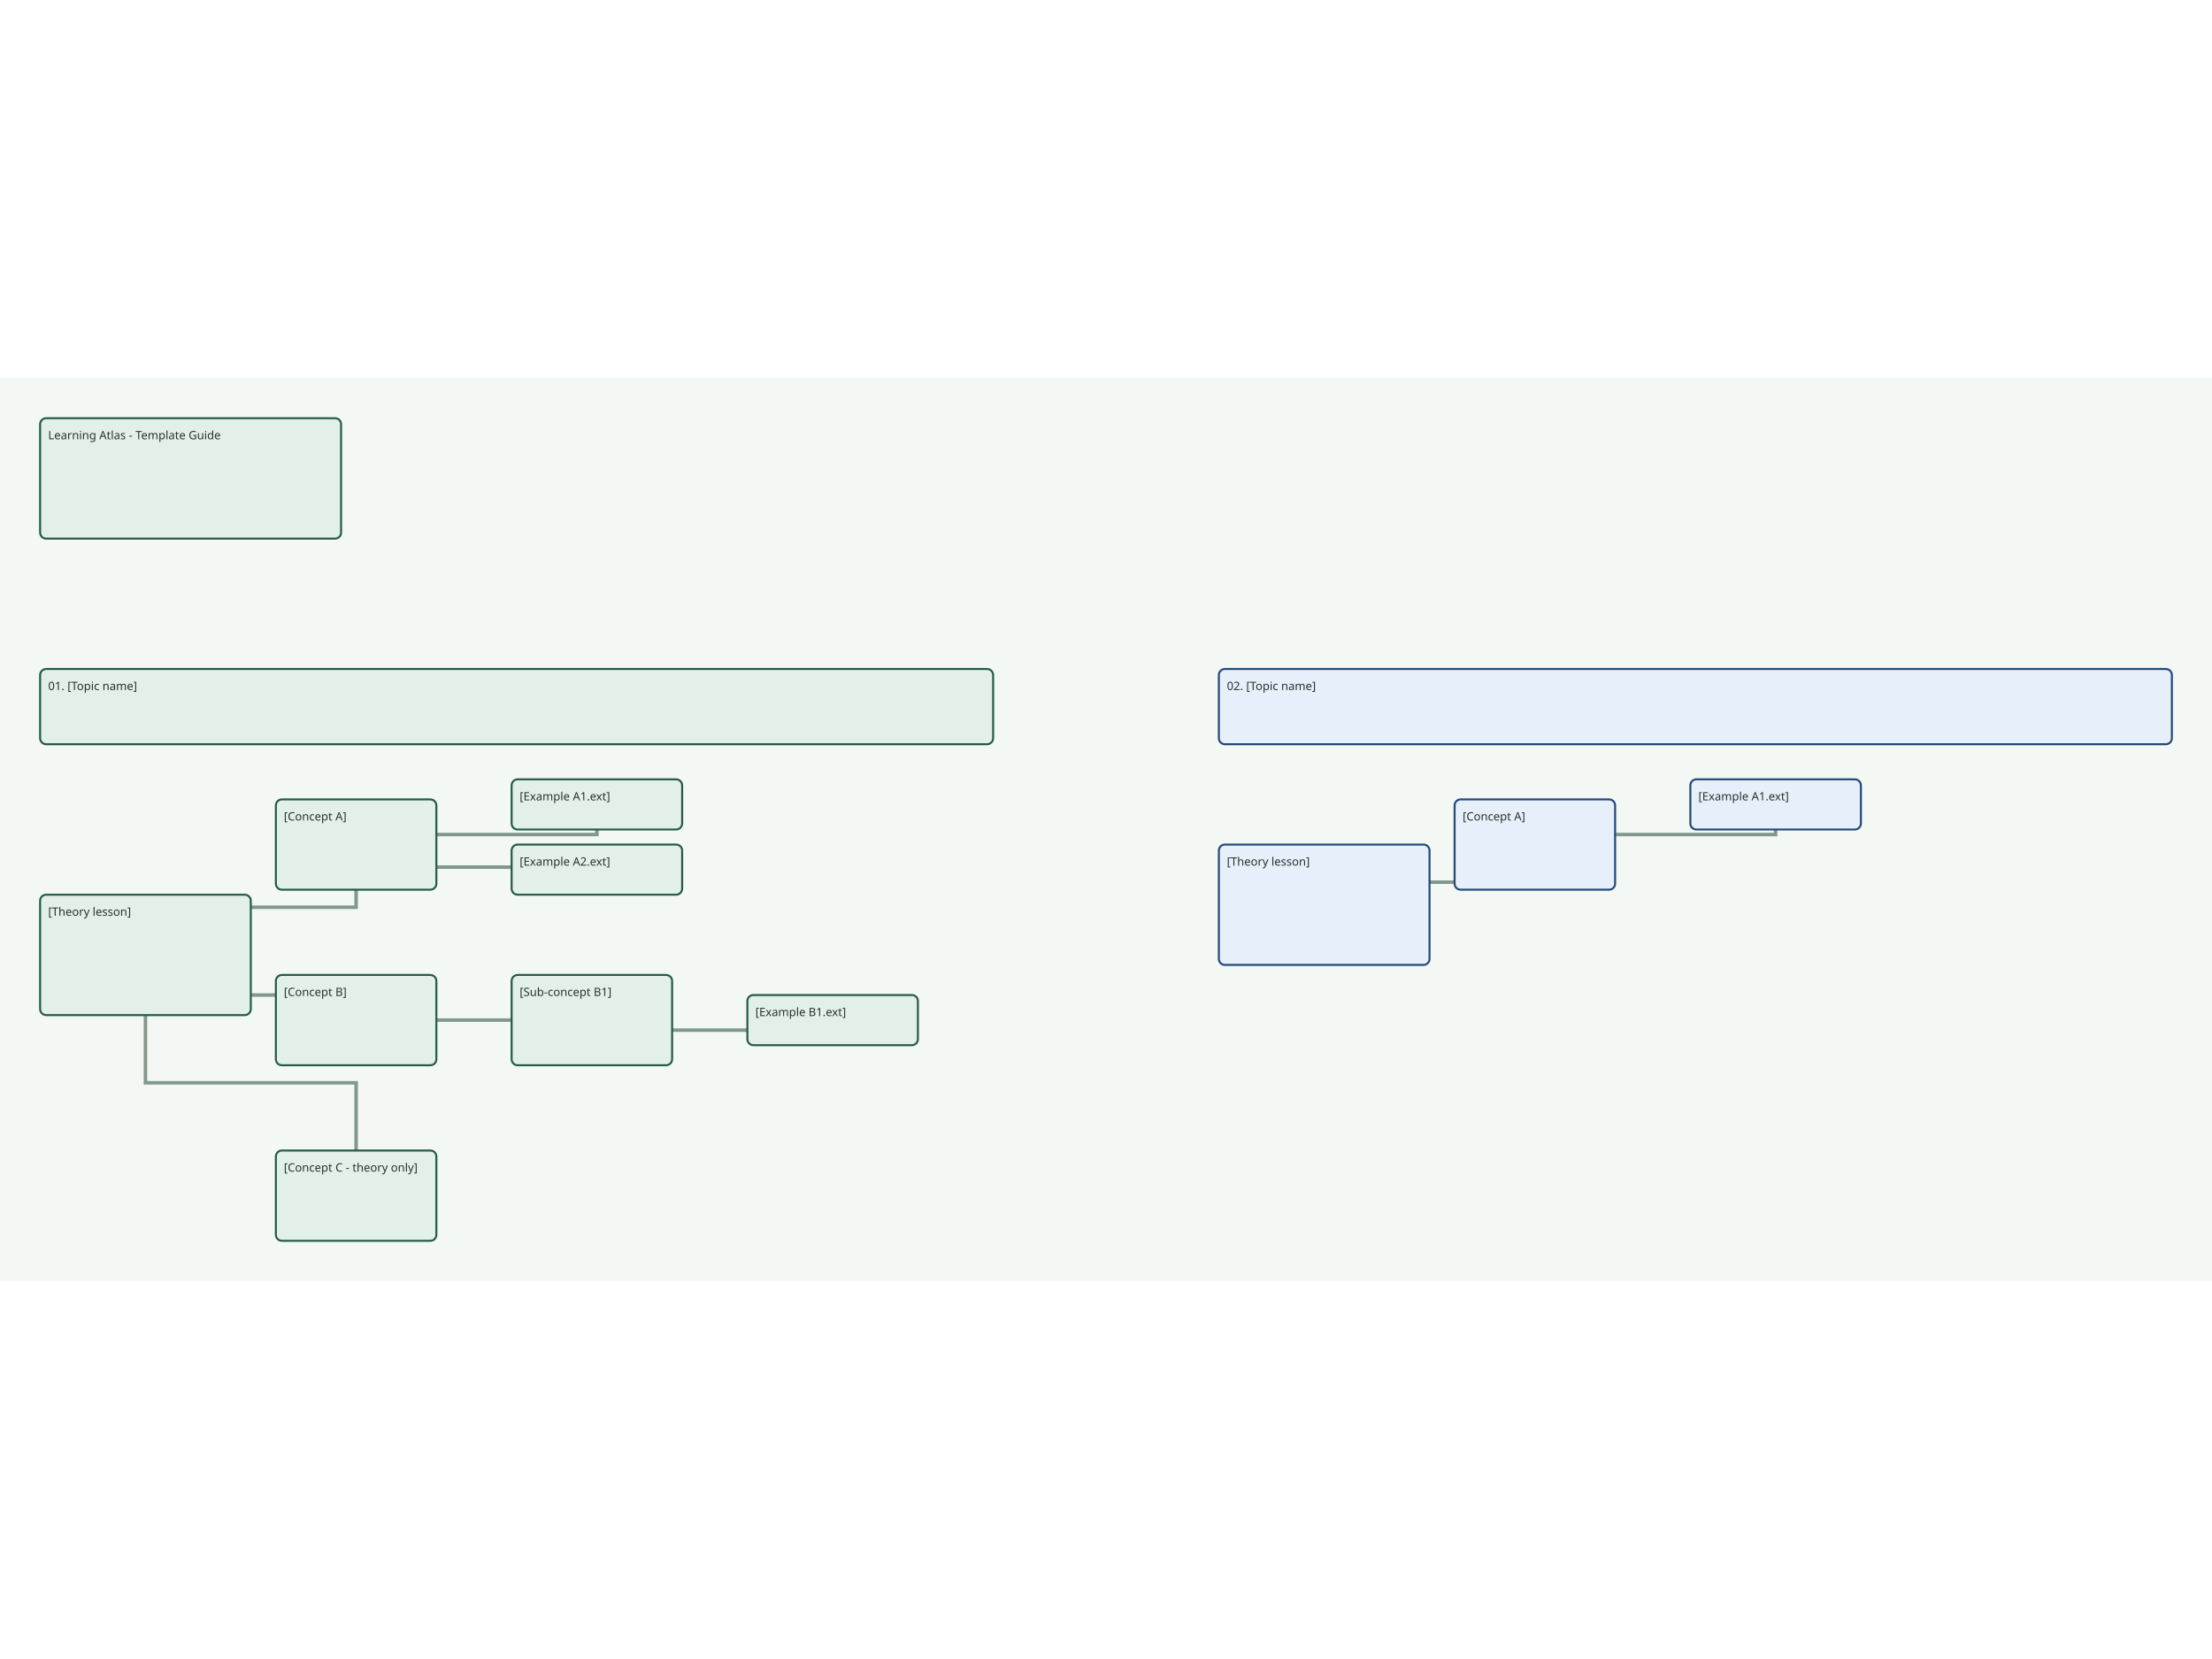
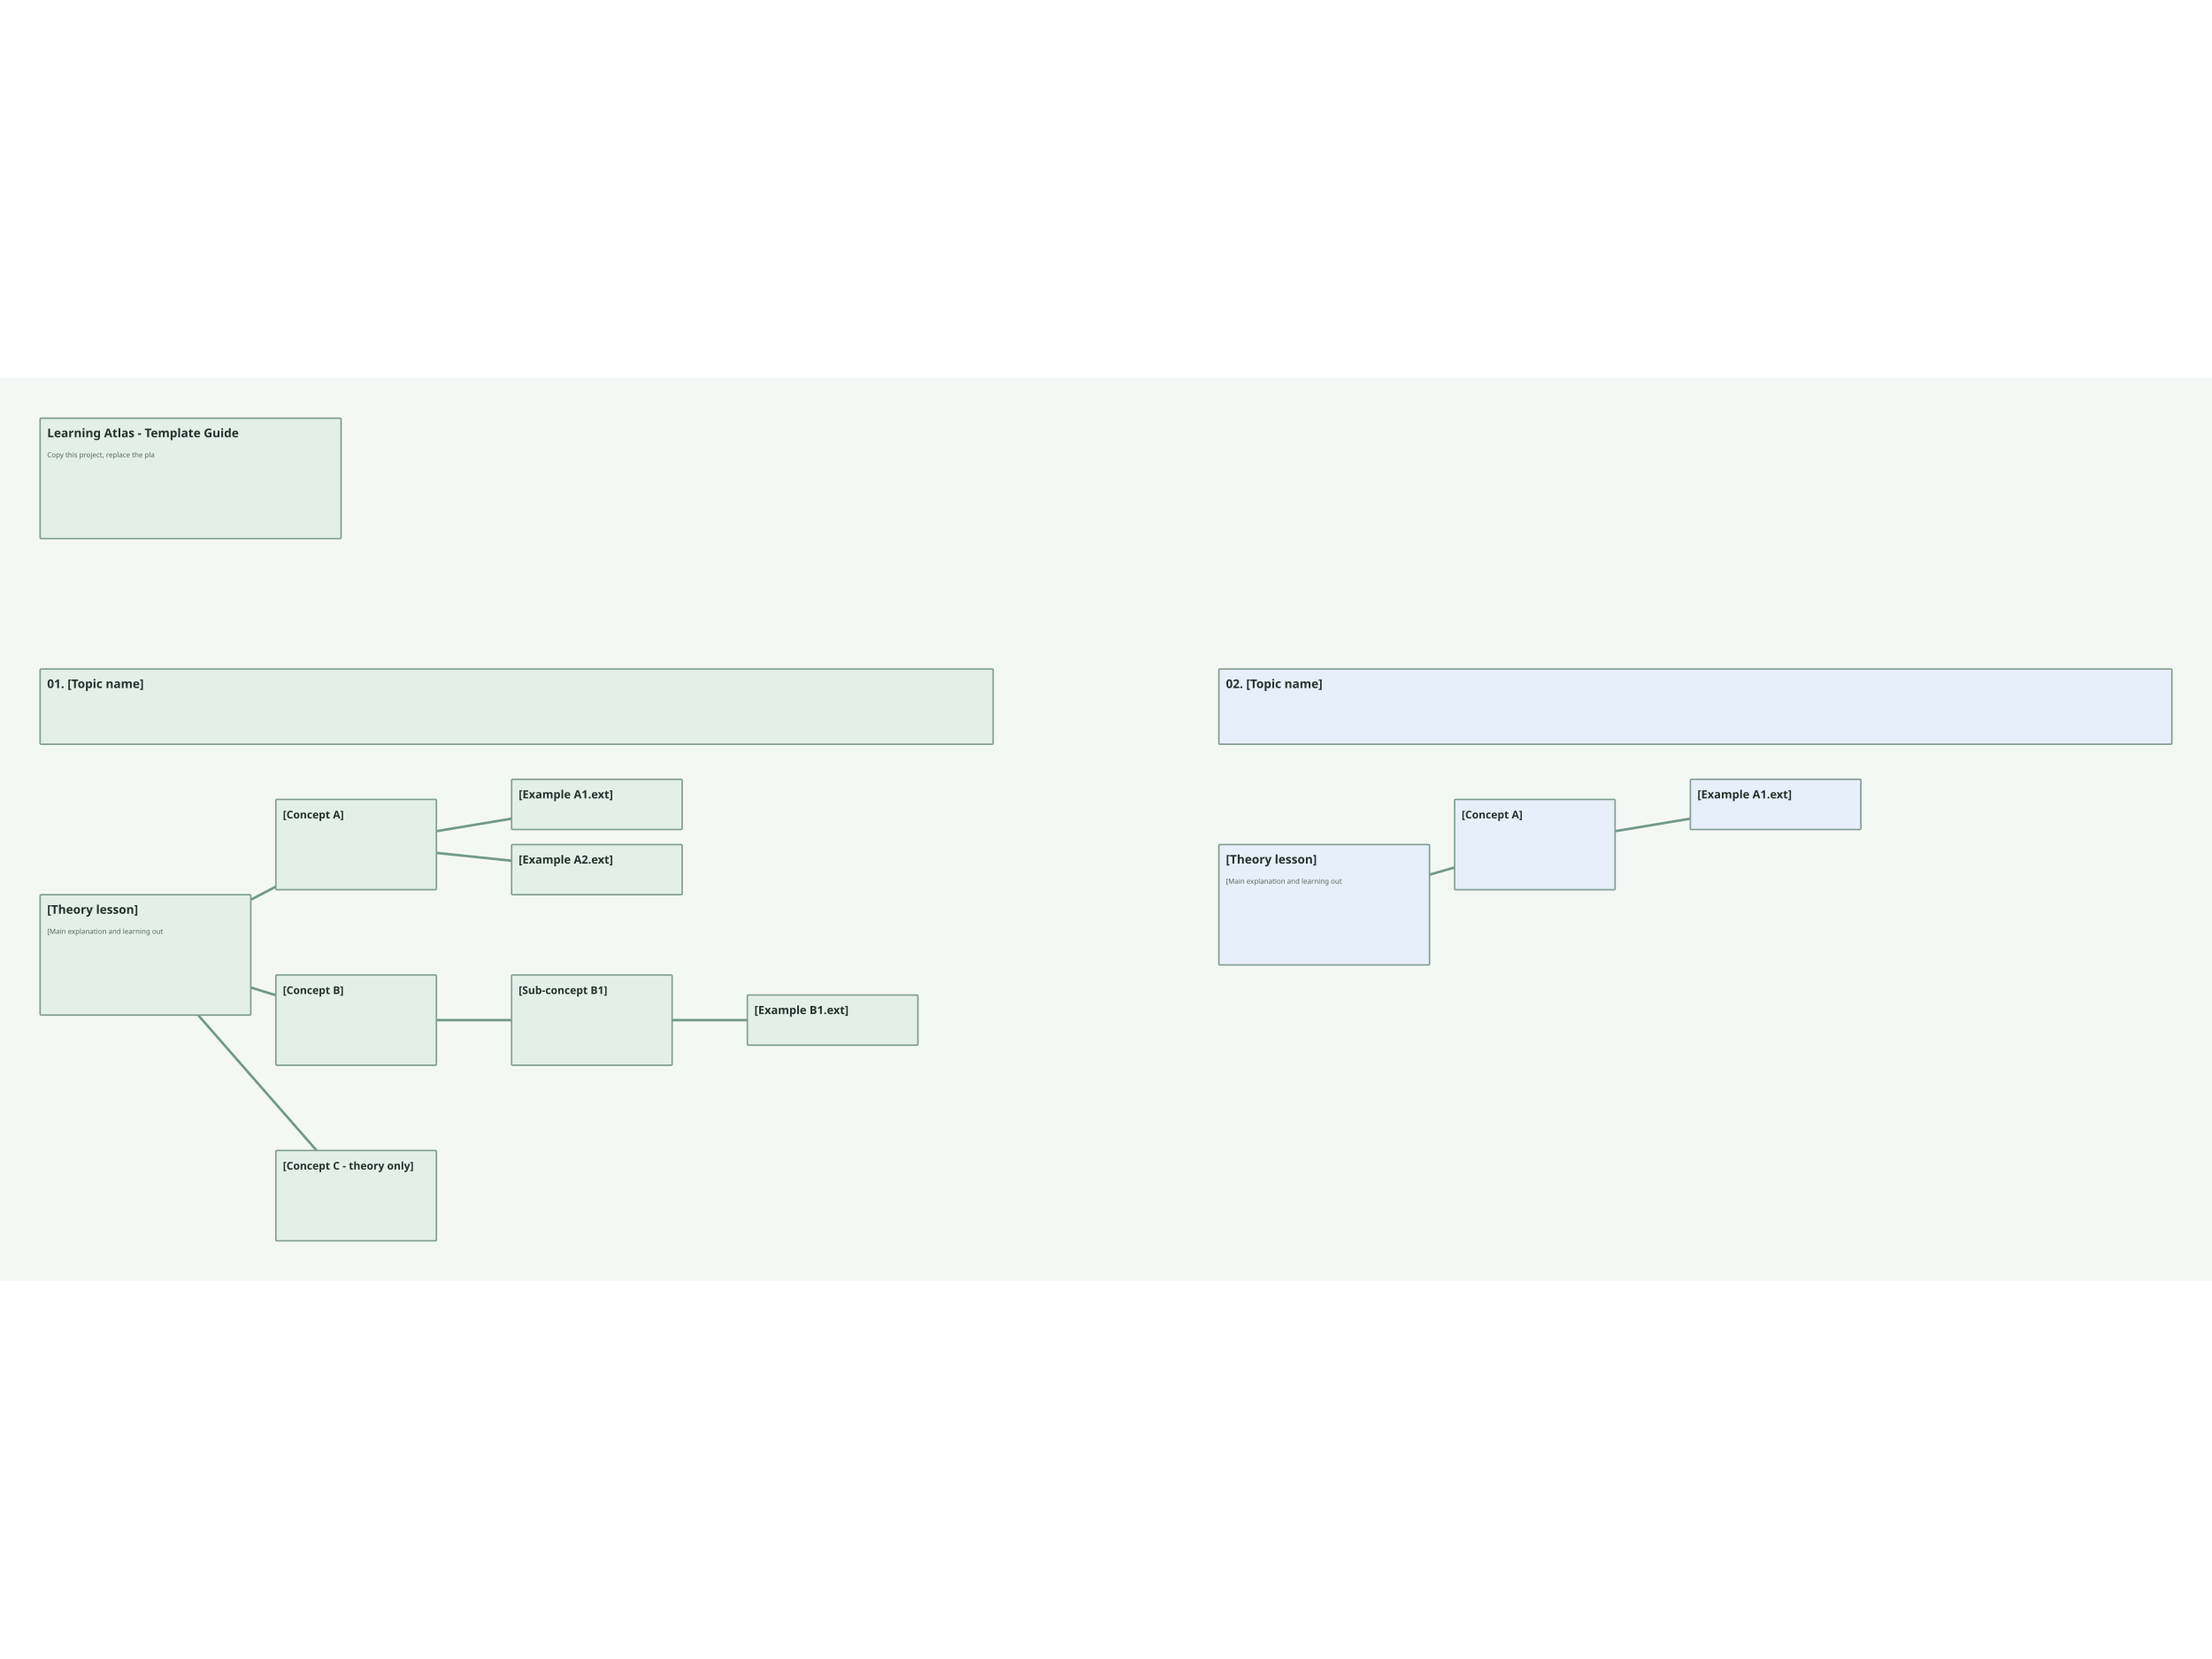
<svg xmlns="http://www.w3.org/2000/svg" width="400" height="300" viewBox="-80 -80 4410 1800">
  <rect x="-80" y="-80" width="4410" height="1800" fill="#f4f8f5" />
-   <path d="M210.0,1190 V975.0 H630.0 V760" fill="none" stroke="#81998b" stroke-width="7" />
-   <path d="M630.0,940 V830.0 H1110.0 V720" fill="none" stroke="#81998b" stroke-width="7" />
-   <path d="M630.0,940 V895.0 H1110.0 V850" fill="none" stroke="#81998b" stroke-width="7" />
-   <path d="M210.0,1190 V1150.0 H630.0 V1110" fill="none" stroke="#81998b" stroke-width="7" />
-   <path d="M630.0,1290 V1200.0 H1100.0 V1110" fill="none" stroke="#81998b" stroke-width="7" />
-   <path d="M1100.0,1290 V1220.0 H1580.0 V1150" fill="none" stroke="#81998b" stroke-width="7" />
-   <path d="M210.0,1190 V1325.0 H630.0 V1460" fill="none" stroke="#81998b" stroke-width="7" />
-   <path d="M2560.0,1090 V925.0 H2980.0 V760" fill="none" stroke="#81998b" stroke-width="7" />
-   <path d="M2980.0,940 V830.0 H3460.0 V720" fill="none" stroke="#81998b" stroke-width="7" />
-   <rect x="0" y="0" width="600" height="240" rx="12" fill="#e3f0e9" stroke="#255c49" stroke-width="4" />
-   <text x="16" y="42" font-family="sans-serif" font-size="23" fill="#23332d">Learning Atlas - Template Guide</text>
-   <rect x="0" y="500" width="1900" height="150" rx="12" fill="#e3f0e9" stroke="#255c49" stroke-width="4" />
-   <text x="16" y="542" font-family="sans-serif" font-size="23" fill="#23332d">01. [Topic name]</text>
-   <rect x="0" y="950" width="420" height="240" rx="12" fill="#e3f0e9" stroke="#255c49" stroke-width="4" />
-   <text x="16" y="992" font-family="sans-serif" font-size="23" fill="#23332d">[Theory lesson]</text>
-   <rect x="470" y="760" width="320" height="180" rx="12" fill="#e3f0e9" stroke="#255c49" stroke-width="4" />
-   <text x="486" y="802" font-family="sans-serif" font-size="23" fill="#23332d">[Concept A]</text>
-   <rect x="940" y="720" width="340" height="100" rx="12" fill="#e3f0e9" stroke="#255c49" stroke-width="4" />
-   <text x="956" y="762" font-family="sans-serif" font-size="23" fill="#23332d">[Example A1.ext]</text>
-   <rect x="940" y="850" width="340" height="100" rx="12" fill="#e3f0e9" stroke="#255c49" stroke-width="4" />
-   <text x="956" y="892" font-family="sans-serif" font-size="23" fill="#23332d">[Example A2.ext]</text>
-   <rect x="470" y="1110" width="320" height="180" rx="12" fill="#e3f0e9" stroke="#255c49" stroke-width="4" />
-   <text x="486" y="1152" font-family="sans-serif" font-size="23" fill="#23332d">[Concept B]</text>
-   <rect x="940" y="1110" width="320" height="180" rx="12" fill="#e3f0e9" stroke="#255c49" stroke-width="4" />
-   <text x="956" y="1152" font-family="sans-serif" font-size="23" fill="#23332d">[Sub-concept B1]</text>
-   <rect x="1410" y="1150" width="340" height="100" rx="12" fill="#e3f0e9" stroke="#255c49" stroke-width="4" />
-   <text x="1426" y="1192" font-family="sans-serif" font-size="23" fill="#23332d">[Example B1.ext]</text>
-   <rect x="470" y="1460" width="320" height="180" rx="12" fill="#e3f0e9" stroke="#255c49" stroke-width="4" />
-   <text x="486" y="1502" font-family="sans-serif" font-size="23" fill="#23332d">[Concept C - theory only]</text>
-   <rect x="2350" y="500" width="1900" height="150" rx="12" fill="#e7effa" stroke="#254a7a" stroke-width="4" />
-   <text x="2366" y="542" font-family="sans-serif" font-size="23" fill="#23332d">02. [Topic name]</text>
-   <rect x="2350" y="850" width="420" height="240" rx="12" fill="#e7effa" stroke="#254a7a" stroke-width="4" />
-   <text x="2366" y="892" font-family="sans-serif" font-size="23" fill="#23332d">[Theory lesson]</text>
-   <rect x="2820" y="760" width="320" height="180" rx="12" fill="#e7effa" stroke="#254a7a" stroke-width="4" />
-   <text x="2836" y="802" font-family="sans-serif" font-size="23" fill="#23332d">[Concept A]</text>
-   <rect x="3290" y="720" width="340" height="100" rx="12" fill="#e7effa" stroke="#254a7a" stroke-width="4" />
-   <text x="3306" y="762" font-family="sans-serif" font-size="23" fill="#23332d">[Example A1.ext]</text>
+   <path d="M210,1070 L630,850" fill="none" stroke="#719a88" stroke-width="5" />
+   <path d="M630,850 L1110,770" fill="none" stroke="#719a88" stroke-width="5" />
+   <path d="M630,850 L1110,900" fill="none" stroke="#719a88" stroke-width="5" />
+   <path d="M210,1070 L630,1200" fill="none" stroke="#719a88" stroke-width="5" />
+   <path d="M630,1200 L1100,1200" fill="none" stroke="#719a88" stroke-width="5" />
+   <path d="M1100,1200 L1580,1200" fill="none" stroke="#719a88" stroke-width="5" />
+   <path d="M210,1070 L630,1550" fill="none" stroke="#719a88" stroke-width="5" />
+   <path d="M2560,970 L2980,850" fill="none" stroke="#719a88" stroke-width="5" />
+   <path d="M2980,850 L3460,770" fill="none" stroke="#719a88" stroke-width="5" />
+   <rect x="0" y="0" width="600" height="240" rx="2" fill="#e3f0e9" stroke="#809f90" stroke-width="3" />
+   <text x="14" y="38" fill="#23332d" font-family="sans-serif" font-size="24" font-weight="600">Learning Atlas - Template Guide</text>
+   <text x="14" y="78" fill="#52675d" font-family="sans-serif" font-size="14">Copy this project, replace the pla</text>
+   <rect x="0" y="500" width="1900" height="150" rx="2" fill="#e3f0e9" stroke="#809f90" stroke-width="3" />
+   <text x="14" y="538" fill="#23332d" font-family="sans-serif" font-size="24" font-weight="600">01. [Topic name]</text>
+   <rect x="0" y="950" width="420" height="240" rx="2" fill="#e3f0e9" stroke="#809f90" stroke-width="3" />
+   <text x="14" y="988" fill="#23332d" font-family="sans-serif" font-size="24" font-weight="600">[Theory lesson]</text>
+   <text x="14" y="1028" fill="#52675d" font-family="sans-serif" font-size="14">[Main explanation and learning out</text>
+   <rect x="470" y="760" width="320" height="180" rx="2" fill="#e3f0e9" stroke="#809f90" stroke-width="3" />
+   <text x="484" y="798" fill="#23332d" font-family="sans-serif" font-size="21.333" font-weight="600">[Concept A]</text>
+   <rect x="940" y="720" width="340" height="100" rx="2" fill="#e3f0e9" stroke="#809f90" stroke-width="3" />
+   <text x="954" y="758" fill="#23332d" font-family="sans-serif" font-size="22.667" font-weight="600">[Example A1.ext]</text>
+   <rect x="940" y="850" width="340" height="100" rx="2" fill="#e3f0e9" stroke="#809f90" stroke-width="3" />
+   <text x="954" y="888" fill="#23332d" font-family="sans-serif" font-size="22.667" font-weight="600">[Example A2.ext]</text>
+   <rect x="470" y="1110" width="320" height="180" rx="2" fill="#e3f0e9" stroke="#809f90" stroke-width="3" />
+   <text x="484" y="1148" fill="#23332d" font-family="sans-serif" font-size="21.333" font-weight="600">[Concept B]</text>
+   <rect x="940" y="1110" width="320" height="180" rx="2" fill="#e3f0e9" stroke="#809f90" stroke-width="3" />
+   <text x="954" y="1148" fill="#23332d" font-family="sans-serif" font-size="21.333" font-weight="600">[Sub-concept B1]</text>
+   <rect x="1410" y="1150" width="340" height="100" rx="2" fill="#e3f0e9" stroke="#809f90" stroke-width="3" />
+   <text x="1424" y="1188" fill="#23332d" font-family="sans-serif" font-size="22.667" font-weight="600">[Example B1.ext]</text>
+   <rect x="470" y="1460" width="320" height="180" rx="2" fill="#e3f0e9" stroke="#809f90" stroke-width="3" />
+   <text x="484" y="1498" fill="#23332d" font-family="sans-serif" font-size="21.333" font-weight="600">[Concept C - theory only]</text>
+   <rect x="2350" y="500" width="1900" height="150" rx="2" fill="#e7effa" stroke="#809f90" stroke-width="3" />
+   <text x="2364" y="538" fill="#23332d" font-family="sans-serif" font-size="24" font-weight="600">02. [Topic name]</text>
+   <rect x="2350" y="850" width="420" height="240" rx="2" fill="#e7effa" stroke="#809f90" stroke-width="3" />
+   <text x="2364" y="888" fill="#23332d" font-family="sans-serif" font-size="24" font-weight="600">[Theory lesson]</text>
+   <text x="2364" y="928" fill="#52675d" font-family="sans-serif" font-size="14">[Main explanation and learning out</text>
+   <rect x="2820" y="760" width="320" height="180" rx="2" fill="#e7effa" stroke="#809f90" stroke-width="3" />
+   <text x="2834" y="798" fill="#23332d" font-family="sans-serif" font-size="21.333" font-weight="600">[Concept A]</text>
+   <rect x="3290" y="720" width="340" height="100" rx="2" fill="#e7effa" stroke="#809f90" stroke-width="3" />
+   <text x="3304" y="758" fill="#23332d" font-family="sans-serif" font-size="22.667" font-weight="600">[Example A1.ext]</text>
</svg>
